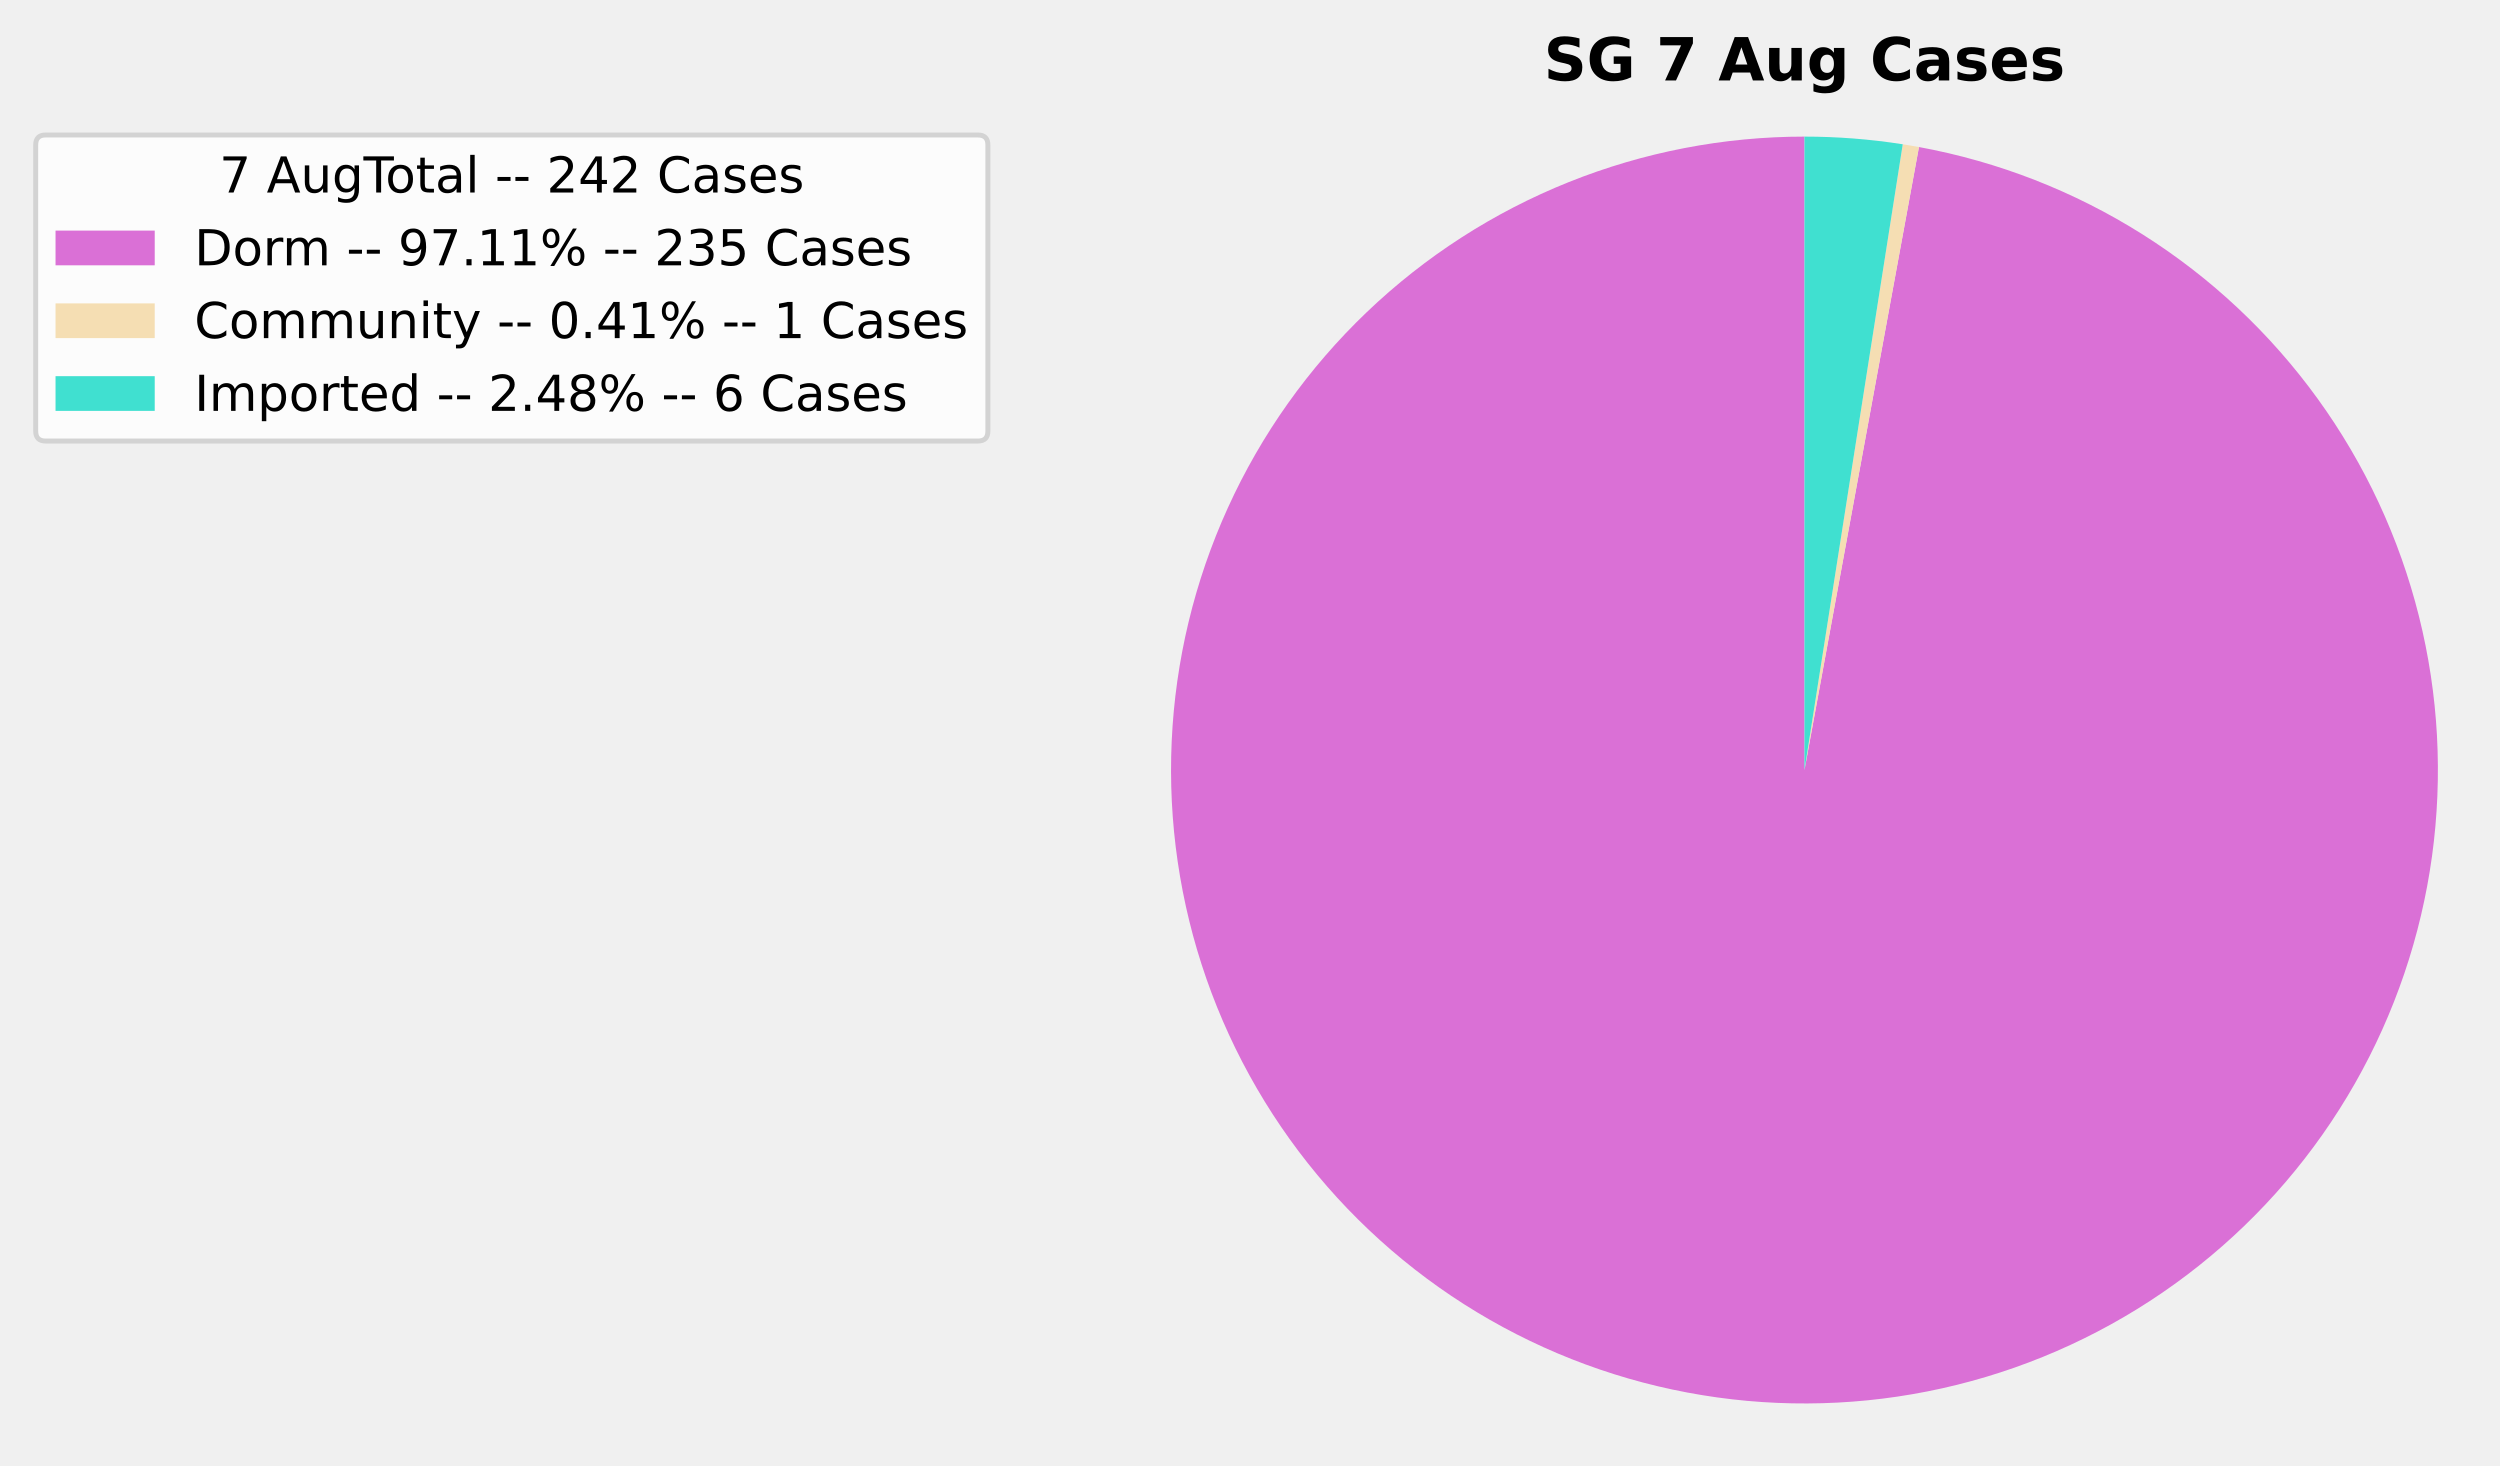
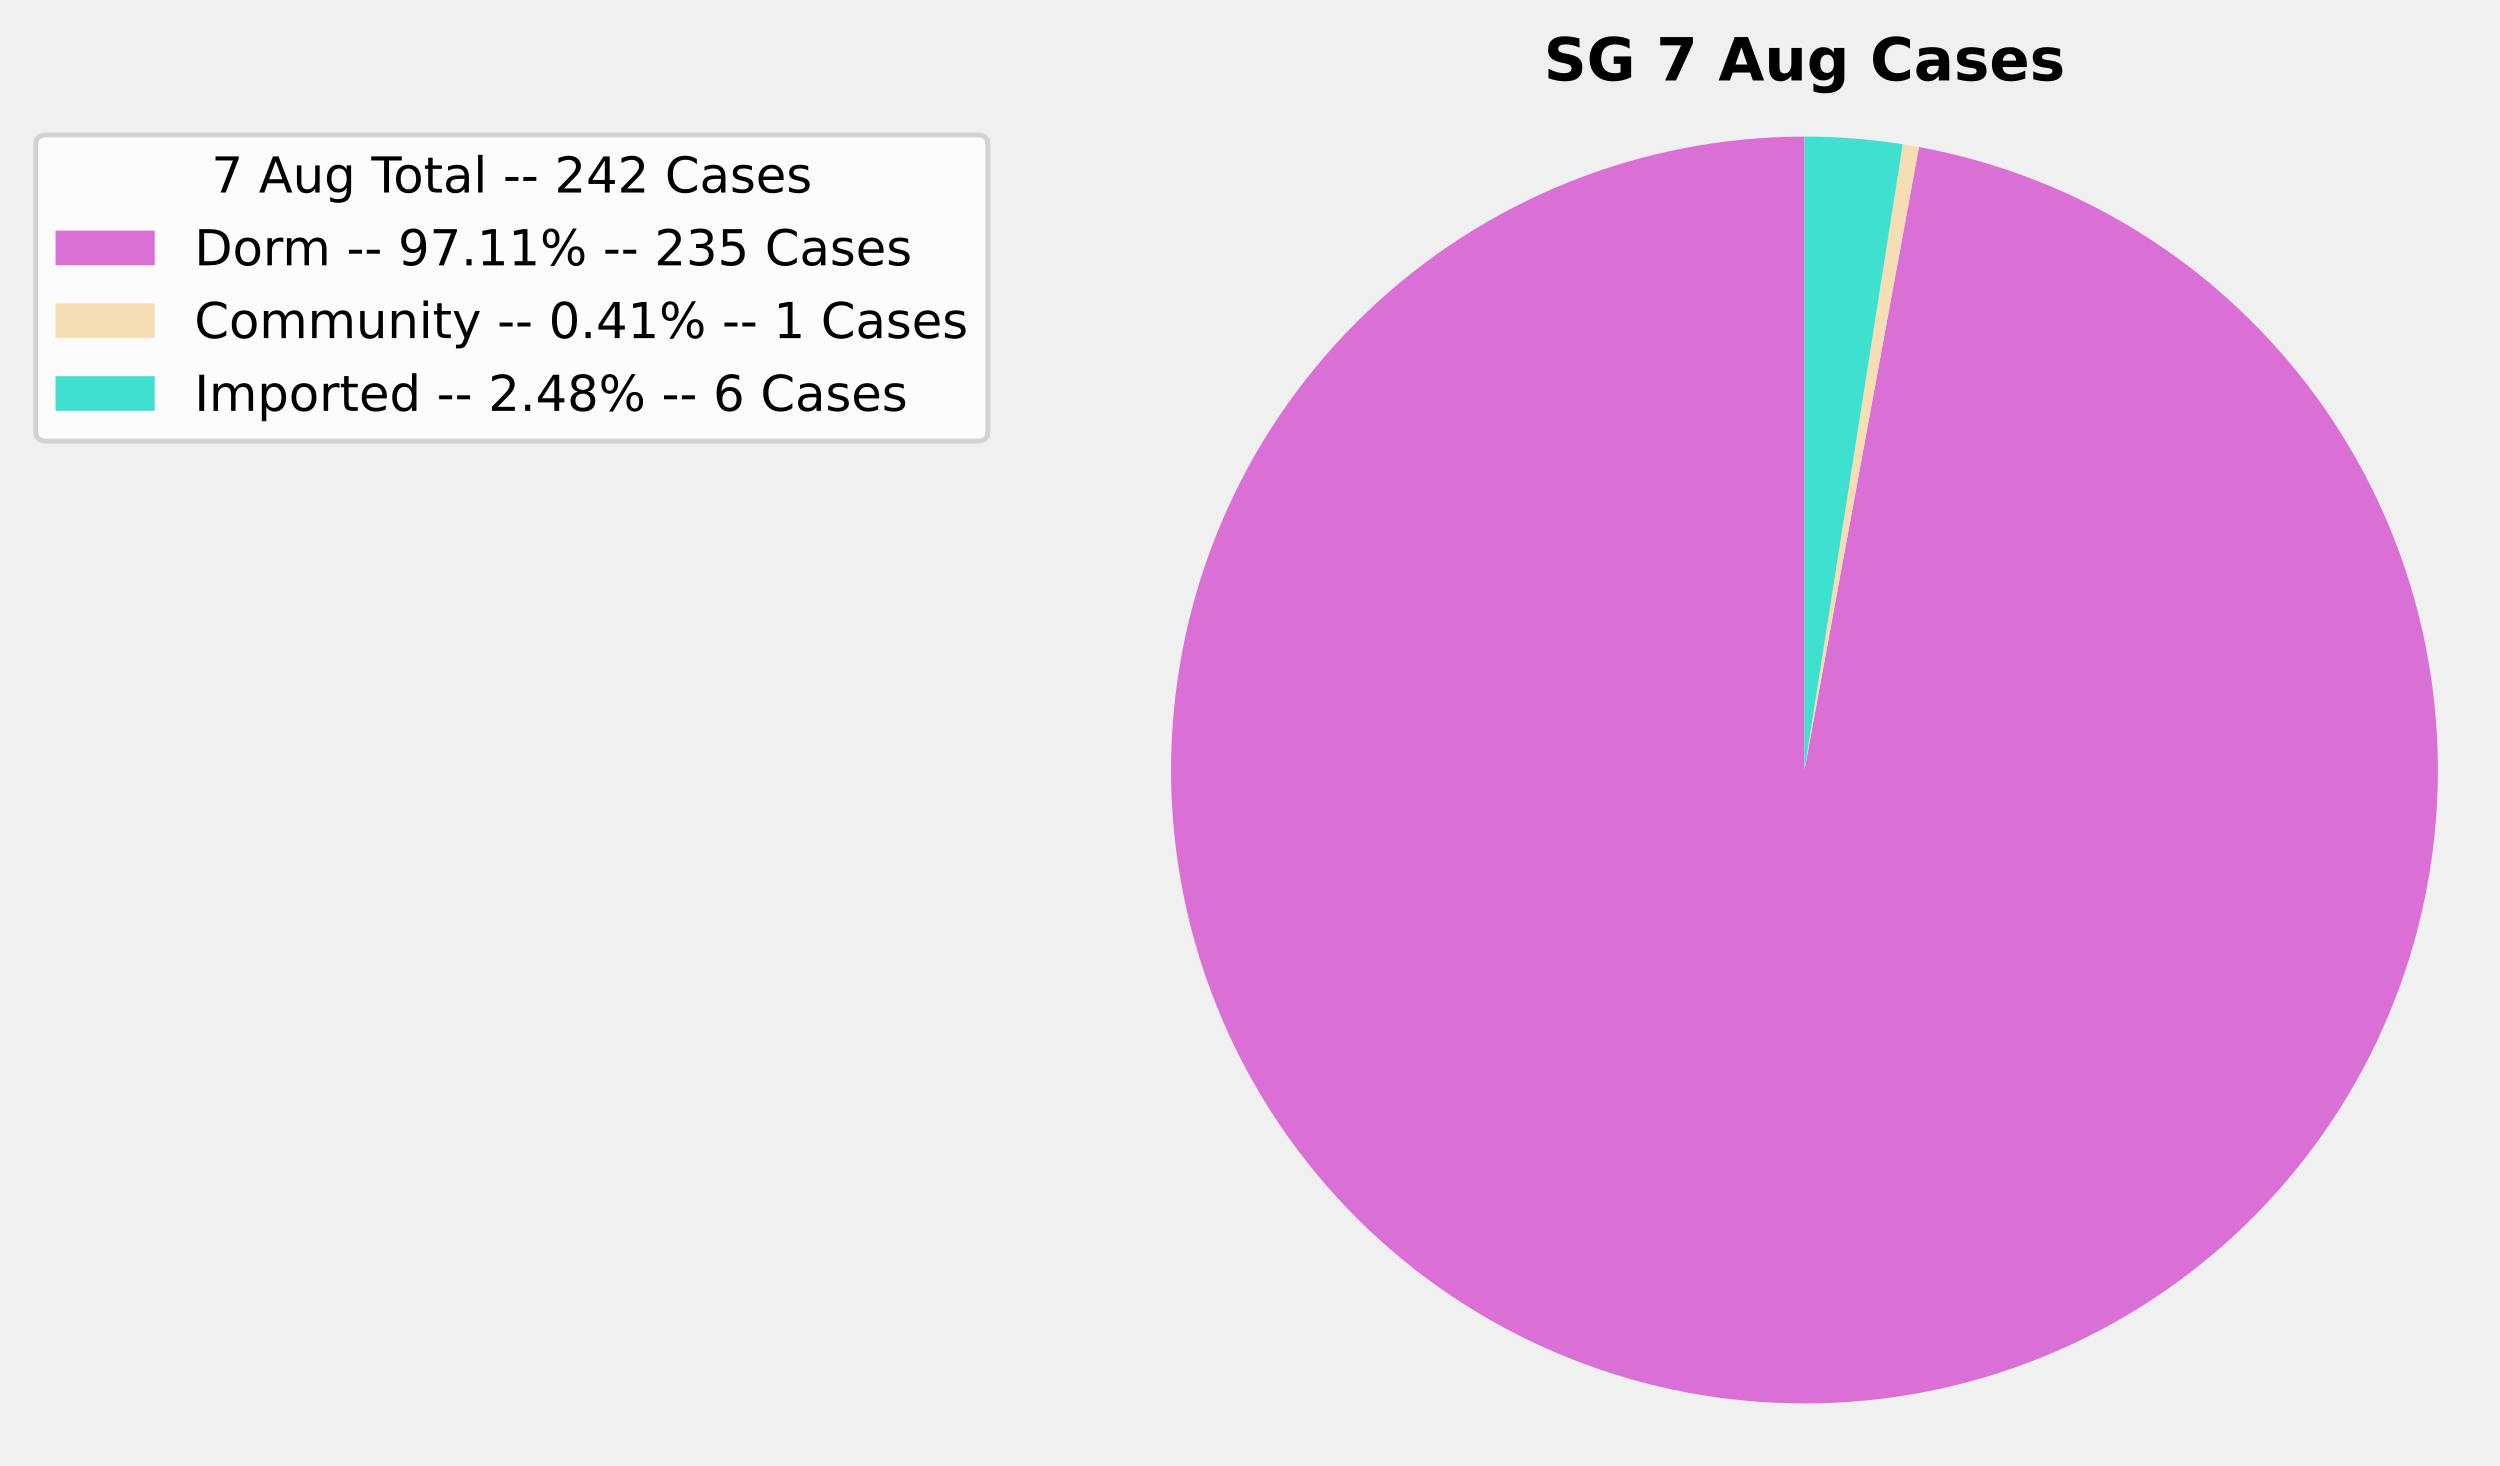
<svg xmlns="http://www.w3.org/2000/svg" xmlns:xlink="http://www.w3.org/1999/xlink" height="295.536pt" version="1.1" viewBox="0 0 504.133 295.536" width="504.133pt">
  <defs>
    <style type="text/css">
*{stroke-linecap:butt;stroke-linejoin:round;}
  </style>
  </defs>
  <g id="figure_1">
    <g id="patch_1">
      <path d="M -0 295.536  L 504.133 295.536  L 504.133 0  L -0 0  z " style="fill:none;" />
    </g>
    <g id="axes_1">
      <g id="patch_2">
        <path d="M 363.877 27.547  C 347.591 27.547 331.454 30.661 316.339 36.722  C 301.223 42.783 287.405 51.679 275.63 62.931  C 263.856 74.182 254.341 87.582 247.6 102.406  C 240.859 117.231 237.014 133.21 236.275 149.479  C 235.535 165.748 237.913 182.009 243.281 197.384  C 248.65 212.76 256.909 226.968 267.614 239.241  C 278.319 251.514 291.272 261.628 305.776 269.035  C 320.279 276.443 336.067 281.009 352.285 282.487  C 368.504 283.965 384.856 282.328 400.46 277.663  C 416.063 272.999 430.632 265.394 443.378 255.257  C 456.125 245.121 466.817 232.64 474.875 218.488  C 482.934 204.336 488.213 188.772 490.426 172.638  C 492.639 156.503 491.746 140.093 487.795 124.294  C 483.844 108.495 476.908 93.596 467.361 80.402  C 457.815 67.208 445.832 55.96 432.061 47.267  C 418.289 38.574 402.981 32.594 386.964 29.65  L 363.877 155.28  L 363.877 27.547  z " style="fill:#da70d6;" />
      </g>
      <g id="patch_3">
        <path d="M 386.964 29.65  C 386.42 29.551 385.876 29.454 385.331 29.361  C 384.786 29.268 384.241 29.179 383.695 29.093  L 363.877 155.28  L 386.964 29.65  z " style="fill:#f5deb3;" />
      </g>
      <g id="patch_4">
        <path d="M 383.695 29.093  C 380.418 28.579 377.123 28.192 373.816 27.934  C 370.509 27.676 367.193 27.547 363.877 27.547  L 363.877 155.28  L 383.695 29.093  z " style="fill:#40e0d0;" />
      </g>
      <g id="matplotlib.axis_1" />
      <g id="matplotlib.axis_2" />
      <g id="text_1">
        <defs>
          <path d="M 59.906 70.609  L 59.906 55.172  Q 53.906 57.859 48.188 59.219  Q 42.484 60.594 37.406 60.594  Q 30.672 60.594 27.438 58.734  Q 24.219 56.891 24.219 52.984  Q 24.219 50.047 26.391 48.406  Q 28.562 46.781 34.281 45.609  L 42.281 44  Q 54.438 41.547 59.562 36.562  Q 64.703 31.594 64.703 22.406  Q 64.703 10.359 57.547 4.469  Q 50.391 -1.422 35.688 -1.422  Q 28.766 -1.422 21.781 -0.094  Q 14.797 1.219 7.812 3.812  L 7.812 19.672  Q 14.797 15.969 21.312 14.078  Q 27.828 12.203 33.891 12.203  Q 40.047 12.203 43.312 14.25  Q 46.578 16.312 46.578 20.125  Q 46.578 23.531 44.359 25.391  Q 42.141 27.25 35.5 28.719  L 28.219 30.328  Q 17.281 32.672 12.219 37.797  Q 7.172 42.922 7.172 51.609  Q 7.172 62.5 14.203 68.359  Q 21.234 74.219 34.422 74.219  Q 40.438 74.219 46.781 73.312  Q 53.125 72.406 59.906 70.609  z " id="DejaVuSans-Bold-83" />
          <path d="M 74.703 5.422  Q 67.672 2 60.109 0.281  Q 52.547 -1.422 44.484 -1.422  Q 26.266 -1.422 15.625 8.766  Q 4.984 18.953 4.984 36.375  Q 4.984 54 15.812 64.109  Q 26.656 74.219 45.516 74.219  Q 52.781 74.219 59.438 72.844  Q 66.109 71.484 72.016 68.797  L 72.016 53.719  Q 65.922 57.172 59.891 58.875  Q 53.859 60.594 47.797 60.594  Q 36.578 60.594 30.5 54.312  Q 24.422 48.047 24.422 36.375  Q 24.422 24.812 30.281 18.5  Q 36.141 12.203 46.922 12.203  Q 49.859 12.203 52.375 12.562  Q 54.891 12.938 56.891 13.719  L 56.891 27.875  L 45.406 27.875  L 45.406 40.484  L 74.703 40.484  z " id="DejaVuSans-Bold-71" />
          <path id="DejaVuSans-Bold-32" />
          <path d="M 6.688 72.906  L 61.625 72.906  L 61.625 62.312  L 33.203 0  L 14.891 0  L 41.797 59.078  L 6.688 59.078  z " id="DejaVuSans-Bold-55" />
          <path d="M 53.422 13.281  L 24.031 13.281  L 19.391 0  L 0.484 0  L 27.484 72.906  L 49.906 72.906  L 76.906 0  L 58.016 0  z M 28.719 26.812  L 48.688 26.812  L 38.719 55.812  z " id="DejaVuSans-Bold-65" />
          <path d="M 7.812 21.297  L 7.812 54.688  L 25.391 54.688  L 25.391 49.219  Q 25.391 44.781 25.344 38.062  Q 25.297 31.344 25.297 29.109  Q 25.297 22.516 25.641 19.609  Q 25.984 16.703 26.812 15.375  Q 27.875 13.672 29.609 12.734  Q 31.344 11.812 33.594 11.812  Q 39.062 11.812 42.188 16.016  Q 45.312 20.219 45.312 27.688  L 45.312 54.688  L 62.797 54.688  L 62.797 0  L 45.312 0  L 45.312 7.906  Q 41.359 3.125 36.938 0.844  Q 32.516 -1.422 27.203 -1.422  Q 17.719 -1.422 12.766 4.391  Q 7.812 10.203 7.812 21.297  z " id="DejaVuSans-Bold-117" />
          <path d="M 45.609 9.281  Q 42 4.5 37.641 2.25  Q 33.297 0 27.594 0  Q 17.578 0 11.031 7.875  Q 4.5 15.766 4.5 27.984  Q 4.5 40.234 11.031 48.062  Q 17.578 55.906 27.594 55.906  Q 33.297 55.906 37.641 53.656  Q 42 51.422 45.609 46.578  L 45.609 54.688  L 63.188 54.688  L 63.188 5.516  Q 63.188 -7.672 54.859 -14.625  Q 46.531 -21.578 30.719 -21.578  Q 25.594 -21.578 20.797 -20.797  Q 16.016 -20.016 11.188 -18.406  L 11.188 -4.781  Q 15.766 -7.422 20.156 -8.719  Q 24.562 -10.016 29 -10.016  Q 37.594 -10.016 41.594 -6.25  Q 45.609 -2.484 45.609 5.516  z M 34.078 43.312  Q 28.656 43.312 25.625 39.297  Q 22.609 35.297 22.609 27.984  Q 22.609 20.453 25.531 16.578  Q 28.469 12.703 34.078 12.703  Q 39.547 12.703 42.578 16.703  Q 45.609 20.703 45.609 27.984  Q 45.609 35.297 42.578 39.297  Q 39.547 43.312 34.078 43.312  z " id="DejaVuSans-Bold-103" />
          <path d="M 67 4  Q 61.812 1.312 56.203 -0.047  Q 50.594 -1.422 44.484 -1.422  Q 26.266 -1.422 15.625 8.766  Q 4.984 18.953 4.984 36.375  Q 4.984 53.859 15.625 64.031  Q 26.266 74.219 44.484 74.219  Q 50.594 74.219 56.203 72.844  Q 61.812 71.484 67 68.797  L 67 53.719  Q 61.766 57.281 56.688 58.938  Q 51.609 60.594 46 60.594  Q 35.938 60.594 30.172 54.141  Q 24.422 47.703 24.422 36.375  Q 24.422 25.094 30.172 18.641  Q 35.938 12.203 46 12.203  Q 51.609 12.203 56.688 13.859  Q 61.766 15.531 67 19.094  z " id="DejaVuSans-Bold-67" />
          <path d="M 32.906 24.609  Q 27.438 24.609 24.672 22.75  Q 21.922 20.906 21.922 17.281  Q 21.922 13.969 24.141 12.078  Q 26.375 10.203 30.328 10.203  Q 35.25 10.203 38.625 13.734  Q 42 17.281 42 22.609  L 42 24.609  z M 59.625 31.203  L 59.625 0  L 42 0  L 42 8.109  Q 38.484 3.125 34.078 0.844  Q 29.688 -1.422 23.391 -1.422  Q 14.891 -1.422 9.594 3.531  Q 4.297 8.5 4.297 16.406  Q 4.297 26.031 10.906 30.516  Q 17.531 35.016 31.688 35.016  L 42 35.016  L 42 36.375  Q 42 40.531 38.719 42.453  Q 35.453 44.391 28.516 44.391  Q 22.906 44.391 18.062 43.266  Q 13.234 42.141 9.078 39.891  L 9.078 53.219  Q 14.703 54.594 20.359 55.297  Q 26.031 56 31.688 56  Q 46.484 56 53.047 50.172  Q 59.625 44.344 59.625 31.203  z " id="DejaVuSans-Bold-97" />
          <path d="M 51.125 52.984  L 51.125 39.703  Q 45.516 42.047 40.281 43.219  Q 35.062 44.391 30.422 44.391  Q 25.438 44.391 23.016 43.141  Q 20.609 41.891 20.609 39.312  Q 20.609 37.203 22.438 36.078  Q 24.266 34.969 29 34.422  L 32.078 33.984  Q 45.516 32.281 50.141 28.375  Q 54.781 24.469 54.781 16.109  Q 54.781 7.375 48.328 2.969  Q 41.891 -1.422 29.109 -1.422  Q 23.688 -1.422 17.891 -0.562  Q 12.109 0.297 6 2  L 6 15.281  Q 11.234 12.75 16.719 11.469  Q 22.219 10.203 27.875 10.203  Q 33.016 10.203 35.594 11.609  Q 38.188 13.031 38.188 15.828  Q 38.188 18.172 36.406 19.312  Q 34.625 20.453 29.297 21.094  L 26.219 21.484  Q 14.547 22.953 9.859 26.906  Q 5.172 30.859 5.172 38.922  Q 5.172 47.609 11.125 51.797  Q 17.094 56 29.391 56  Q 34.234 56 39.547 55.266  Q 44.875 54.547 51.125 52.984  z " id="DejaVuSans-Bold-115" />
          <path d="M 62.984 27.484  L 62.984 22.516  L 22.125 22.516  Q 22.75 16.359 26.562 13.281  Q 30.375 10.203 37.203 10.203  Q 42.719 10.203 48.5 11.844  Q 54.297 13.484 60.406 16.797  L 60.406 3.328  Q 54.203 0.984 48 -0.219  Q 41.797 -1.422 35.594 -1.422  Q 20.75 -1.422 12.516 6.125  Q 4.297 13.672 4.297 27.297  Q 4.297 40.672 12.375 48.328  Q 20.453 56 34.625 56  Q 47.516 56 55.25 48.234  Q 62.984 40.484 62.984 27.484  z M 45.016 33.297  Q 45.016 38.281 42.109 41.328  Q 39.203 44.391 34.516 44.391  Q 29.438 44.391 26.266 41.531  Q 23.094 38.672 22.312 33.297  z " id="DejaVuSans-Bold-101" />
        </defs>
        <g transform="translate(311.3166 16.22437)scale(0.12 -0.12)">
          <use xlink:href="#DejaVuSans-Bold-83" />
          <use x="72.021" xlink:href="#DejaVuSans-Bold-71" />
          <use x="154.102" xlink:href="#DejaVuSans-Bold-32" />
          <use x="188.916" xlink:href="#DejaVuSans-Bold-55" />
          <use x="258.496" xlink:href="#DejaVuSans-Bold-32" />
          <use x="293.311" xlink:href="#DejaVuSans-Bold-65" />
          <use x="370.703" xlink:href="#DejaVuSans-Bold-117" />
          <use x="441.895" xlink:href="#DejaVuSans-Bold-103" />
          <use x="513.477" xlink:href="#DejaVuSans-Bold-32" />
          <use x="548.291" xlink:href="#DejaVuSans-Bold-67" />
          <use x="621.68" xlink:href="#DejaVuSans-Bold-97" />
          <use x="689.16" xlink:href="#DejaVuSans-Bold-115" />
          <use x="748.682" xlink:href="#DejaVuSans-Bold-101" />
          <use x="816.504" xlink:href="#DejaVuSans-Bold-115" />
        </g>
      </g>
      <g id="legend_1">
        <g id="patch_5">
          <path d="M 9.2 88.937  L 197.209 88.937  Q 199.209 88.937 199.209 86.937  L 199.209 29.224  Q 199.209 27.224 197.209 27.224  L 9.2 27.224  Q 7.2 27.224 7.2 29.224  L 7.2 86.937  Q 7.2 88.937 9.2 88.937  z " style="fill:#ffffff;opacity:0.8;stroke:#cccccc;stroke-linejoin:miter;" />
        </g>
        <g id="text_2">
          <defs>
            <path d="M 8.203 72.906  L 55.078 72.906  L 55.078 68.703  L 28.609 0  L 18.312 0  L 43.219 64.594  L 8.203 64.594  z " id="DejaVuSans-55" />
            <path id="DejaVuSans-32" />
            <path d="M 34.188 63.188  L 20.797 26.906  L 47.609 26.906  z M 28.609 72.906  L 39.797 72.906  L 67.578 0  L 57.328 0  L 50.688 18.703  L 17.828 18.703  L 11.188 0  L 0.781 0  z " id="DejaVuSans-65" />
            <path d="M 8.5 21.578  L 8.5 54.688  L 17.484 54.688  L 17.484 21.922  Q 17.484 14.156 20.5 10.266  Q 23.531 6.391 29.594 6.391  Q 36.859 6.391 41.078 11.031  Q 45.312 15.672 45.312 23.688  L 45.312 54.688  L 54.297 54.688  L 54.297 0  L 45.312 0  L 45.312 8.406  Q 42.047 3.422 37.719 1  Q 33.406 -1.422 27.688 -1.422  Q 18.266 -1.422 13.375 4.438  Q 8.5 10.297 8.5 21.578  z M 31.109 56  z " id="DejaVuSans-117" />
            <path d="M 45.406 27.984  Q 45.406 37.75 41.375 43.109  Q 37.359 48.484 30.078 48.484  Q 22.859 48.484 18.828 43.109  Q 14.797 37.75 14.797 27.984  Q 14.797 18.266 18.828 12.891  Q 22.859 7.516 30.078 7.516  Q 37.359 7.516 41.375 12.891  Q 45.406 18.266 45.406 27.984  z M 54.391 6.781  Q 54.391 -7.172 48.188 -13.984  Q 42 -20.797 29.203 -20.797  Q 24.469 -20.797 20.266 -20.094  Q 16.062 -19.391 12.109 -17.922  L 12.109 -9.188  Q 16.062 -11.328 19.922 -12.344  Q 23.781 -13.375 27.781 -13.375  Q 36.625 -13.375 41.016 -8.766  Q 45.406 -4.156 45.406 5.172  L 45.406 9.625  Q 42.625 4.781 38.281 2.391  Q 33.938 0 27.875 0  Q 17.828 0 11.672 7.656  Q 5.516 15.328 5.516 27.984  Q 5.516 40.672 11.672 48.328  Q 17.828 56 27.875 56  Q 33.938 56 38.281 53.609  Q 42.625 51.219 45.406 46.391  L 45.406 54.688  L 54.391 54.688  z " id="DejaVuSans-103" />
            <path d="M -0.297 72.906  L 61.375 72.906  L 61.375 64.594  L 35.5 64.594  L 35.5 0  L 25.594 0  L 25.594 64.594  L -0.297 64.594  z " id="DejaVuSans-84" />
            <path d="M 30.609 48.391  Q 23.391 48.391 19.188 42.75  Q 14.984 37.109 14.984 27.297  Q 14.984 17.484 19.156 11.844  Q 23.344 6.203 30.609 6.203  Q 37.797 6.203 41.984 11.859  Q 46.188 17.531 46.188 27.297  Q 46.188 37.016 41.984 42.703  Q 37.797 48.391 30.609 48.391  z M 30.609 56  Q 42.328 56 49.016 48.375  Q 55.719 40.766 55.719 27.297  Q 55.719 13.875 49.016 6.219  Q 42.328 -1.422 30.609 -1.422  Q 18.844 -1.422 12.172 6.219  Q 5.516 13.875 5.516 27.297  Q 5.516 40.766 12.172 48.375  Q 18.844 56 30.609 56  z " id="DejaVuSans-111" />
            <path d="M 18.312 70.219  L 18.312 54.688  L 36.812 54.688  L 36.812 47.703  L 18.312 47.703  L 18.312 18.016  Q 18.312 11.328 20.141 9.422  Q 21.969 7.516 27.594 7.516  L 36.812 7.516  L 36.812 0  L 27.594 0  Q 17.188 0 13.234 3.875  Q 9.281 7.766 9.281 18.016  L 9.281 47.703  L 2.688 47.703  L 2.688 54.688  L 9.281 54.688  L 9.281 70.219  z " id="DejaVuSans-116" />
            <path d="M 34.281 27.484  Q 23.391 27.484 19.188 25  Q 14.984 22.516 14.984 16.5  Q 14.984 11.719 18.141 8.906  Q 21.297 6.109 26.703 6.109  Q 34.188 6.109 38.703 11.406  Q 43.219 16.703 43.219 25.484  L 43.219 27.484  z M 52.203 31.203  L 52.203 0  L 43.219 0  L 43.219 8.297  Q 40.141 3.328 35.547 0.953  Q 30.953 -1.422 24.312 -1.422  Q 15.922 -1.422 10.953 3.297  Q 6 8.016 6 15.922  Q 6 25.141 12.172 29.828  Q 18.359 34.516 30.609 34.516  L 43.219 34.516  L 43.219 35.406  Q 43.219 41.609 39.141 45  Q 35.062 48.391 27.688 48.391  Q 23 48.391 18.547 47.266  Q 14.109 46.141 10.016 43.891  L 10.016 52.203  Q 14.938 54.109 19.578 55.047  Q 24.219 56 28.609 56  Q 40.484 56 46.344 49.844  Q 52.203 43.703 52.203 31.203  z " id="DejaVuSans-97" />
            <path d="M 9.422 75.984  L 18.406 75.984  L 18.406 0  L 9.422 0  z " id="DejaVuSans-108" />
            <path d="M 4.891 31.391  L 31.203 31.391  L 31.203 23.391  L 4.891 23.391  z " id="DejaVuSans-45" />
            <path d="M 19.188 8.297  L 53.609 8.297  L 53.609 0  L 7.328 0  L 7.328 8.297  Q 12.938 14.109 22.625 23.891  Q 32.328 33.688 34.812 36.531  Q 39.547 41.844 41.422 45.531  Q 43.312 49.219 43.312 52.781  Q 43.312 58.594 39.234 62.25  Q 35.156 65.922 28.609 65.922  Q 23.969 65.922 18.812 64.312  Q 13.672 62.703 7.812 59.422  L 7.812 69.391  Q 13.766 71.781 18.938 73  Q 24.125 74.219 28.422 74.219  Q 39.75 74.219 46.484 68.547  Q 53.219 62.891 53.219 53.422  Q 53.219 48.922 51.531 44.891  Q 49.859 40.875 45.406 35.406  Q 44.188 33.984 37.641 27.219  Q 31.109 20.453 19.188 8.297  z " id="DejaVuSans-50" />
            <path d="M 37.797 64.312  L 12.891 25.391  L 37.797 25.391  z M 35.203 72.906  L 47.609 72.906  L 47.609 25.391  L 58.016 25.391  L 58.016 17.188  L 47.609 17.188  L 47.609 0  L 37.797 0  L 37.797 17.188  L 4.891 17.188  L 4.891 26.703  z " id="DejaVuSans-52" />
            <path d="M 64.406 67.281  L 64.406 56.891  Q 59.422 61.531 53.781 63.812  Q 48.141 66.109 41.797 66.109  Q 29.297 66.109 22.656 58.469  Q 16.016 50.828 16.016 36.375  Q 16.016 21.969 22.656 14.328  Q 29.297 6.688 41.797 6.688  Q 48.141 6.688 53.781 8.984  Q 59.422 11.281 64.406 15.922  L 64.406 5.609  Q 59.234 2.094 53.438 0.328  Q 47.656 -1.422 41.219 -1.422  Q 24.656 -1.422 15.125 8.703  Q 5.609 18.844 5.609 36.375  Q 5.609 53.953 15.125 64.078  Q 24.656 74.219 41.219 74.219  Q 47.75 74.219 53.531 72.484  Q 59.328 70.75 64.406 67.281  z " id="DejaVuSans-67" />
            <path d="M 44.281 53.078  L 44.281 44.578  Q 40.484 46.531 36.375 47.5  Q 32.281 48.484 27.875 48.484  Q 21.188 48.484 17.844 46.438  Q 14.5 44.391 14.5 40.281  Q 14.5 37.156 16.891 35.375  Q 19.281 33.594 26.516 31.984  L 29.594 31.297  Q 39.156 29.25 43.188 25.516  Q 47.219 21.781 47.219 15.094  Q 47.219 7.469 41.188 3.016  Q 35.156 -1.422 24.609 -1.422  Q 20.219 -1.422 15.453 -0.562  Q 10.688 0.297 5.422 2  L 5.422 11.281  Q 10.406 8.688 15.234 7.391  Q 20.062 6.109 24.812 6.109  Q 31.156 6.109 34.562 8.281  Q 37.984 10.453 37.984 14.406  Q 37.984 18.062 35.516 20.016  Q 33.062 21.969 24.703 23.781  L 21.578 24.516  Q 13.234 26.266 9.516 29.906  Q 5.812 33.547 5.812 39.891  Q 5.812 47.609 11.281 51.797  Q 16.75 56 26.812 56  Q 31.781 56 36.172 55.266  Q 40.578 54.547 44.281 53.078  z " id="DejaVuSans-115" />
            <path d="M 56.203 29.594  L 56.203 25.203  L 14.891 25.203  Q 15.484 15.922 20.484 11.062  Q 25.484 6.203 34.422 6.203  Q 39.594 6.203 44.453 7.469  Q 49.312 8.734 54.109 11.281  L 54.109 2.781  Q 49.266 0.734 44.188 -0.344  Q 39.109 -1.422 33.891 -1.422  Q 20.797 -1.422 13.156 6.188  Q 5.516 13.812 5.516 26.812  Q 5.516 40.234 12.766 48.109  Q 20.016 56 32.328 56  Q 43.359 56 49.781 48.891  Q 56.203 41.797 56.203 29.594  z M 47.219 32.234  Q 47.125 39.594 43.094 43.984  Q 39.062 48.391 32.422 48.391  Q 24.906 48.391 20.391 44.141  Q 15.875 39.891 15.188 32.172  z " id="DejaVuSans-101" />
          </defs>
-           <g transform="translate(44.23438 38.82281)scale(0.1 -0.1)">
+           <g transform="translate(42.64531 38.82281)scale(0.1 -0.1)">
            <use xlink:href="#DejaVuSans-55" />
            <use x="63.623" xlink:href="#DejaVuSans-32" />
            <use x="95.41" xlink:href="#DejaVuSans-65" />
            <use x="163.818" xlink:href="#DejaVuSans-117" />
            <use x="227.197" xlink:href="#DejaVuSans-103" />
-             <use x="290.674" xlink:href="#DejaVuSans-84" />
-             <use x="334.758" xlink:href="#DejaVuSans-111" />
-             <use x="395.939" xlink:href="#DejaVuSans-116" />
-             <use x="435.148" xlink:href="#DejaVuSans-97" />
-             <use x="496.428" xlink:href="#DejaVuSans-108" />
-             <use x="524.211" xlink:href="#DejaVuSans-32" />
-             <use x="555.998" xlink:href="#DejaVuSans-45" />
-             <use x="592.082" xlink:href="#DejaVuSans-45" />
-             <use x="628.166" xlink:href="#DejaVuSans-32" />
-             <use x="659.953" xlink:href="#DejaVuSans-50" />
-             <use x="723.576" xlink:href="#DejaVuSans-52" />
-             <use x="787.199" xlink:href="#DejaVuSans-50" />
-             <use x="850.822" xlink:href="#DejaVuSans-32" />
-             <use x="882.609" xlink:href="#DejaVuSans-67" />
-             <use x="952.434" xlink:href="#DejaVuSans-97" />
-             <use x="1013.713" xlink:href="#DejaVuSans-115" />
-             <use x="1065.812" xlink:href="#DejaVuSans-101" />
-             <use x="1127.336" xlink:href="#DejaVuSans-115" />
+             <use x="290.674" xlink:href="#DejaVuSans-32" />
+             <use x="322.461" xlink:href="#DejaVuSans-84" />
+             <use x="366.545" xlink:href="#DejaVuSans-111" />
+             <use x="427.727" xlink:href="#DejaVuSans-116" />
+             <use x="466.936" xlink:href="#DejaVuSans-97" />
+             <use x="528.215" xlink:href="#DejaVuSans-108" />
+             <use x="555.998" xlink:href="#DejaVuSans-32" />
+             <use x="587.785" xlink:href="#DejaVuSans-45" />
+             <use x="623.869" xlink:href="#DejaVuSans-45" />
+             <use x="659.953" xlink:href="#DejaVuSans-32" />
+             <use x="691.74" xlink:href="#DejaVuSans-50" />
+             <use x="755.363" xlink:href="#DejaVuSans-52" />
+             <use x="818.986" xlink:href="#DejaVuSans-50" />
+             <use x="882.609" xlink:href="#DejaVuSans-32" />
+             <use x="914.396" xlink:href="#DejaVuSans-67" />
+             <use x="984.221" xlink:href="#DejaVuSans-97" />
+             <use x="1045.5" xlink:href="#DejaVuSans-115" />
+             <use x="1097.6" xlink:href="#DejaVuSans-101" />
+             <use x="1159.123" xlink:href="#DejaVuSans-115" />
          </g>
        </g>
        <g id="patch_6">
          <path d="M 11.2 53.501  L 31.2 53.501  L 31.2 46.501  L 11.2 46.501  z " style="fill:#da70d6;" />
        </g>
        <g id="text_3">
          <defs>
            <path d="M 19.672 64.797  L 19.672 8.109  L 31.594 8.109  Q 46.688 8.109 53.688 14.938  Q 60.688 21.781 60.688 36.531  Q 60.688 51.172 53.688 57.984  Q 46.688 64.797 31.594 64.797  z M 9.812 72.906  L 30.078 72.906  Q 51.266 72.906 61.172 64.094  Q 71.094 55.281 71.094 36.531  Q 71.094 17.672 61.125 8.828  Q 51.172 0 30.078 0  L 9.812 0  z " id="DejaVuSans-68" />
            <path d="M 41.109 46.297  Q 39.594 47.172 37.812 47.578  Q 36.031 48 33.891 48  Q 26.266 48 22.188 43.047  Q 18.109 38.094 18.109 28.812  L 18.109 0  L 9.078 0  L 9.078 54.688  L 18.109 54.688  L 18.109 46.188  Q 20.953 51.172 25.484 53.578  Q 30.031 56 36.531 56  Q 37.453 56 38.578 55.875  Q 39.703 55.766 41.062 55.516  z " id="DejaVuSans-114" />
            <path d="M 52 44.188  Q 55.375 50.25 60.062 53.125  Q 64.75 56 71.094 56  Q 79.641 56 84.281 50.016  Q 88.922 44.047 88.922 33.016  L 88.922 0  L 79.891 0  L 79.891 32.719  Q 79.891 40.578 77.094 44.375  Q 74.312 48.188 68.609 48.188  Q 61.625 48.188 57.562 43.547  Q 53.516 38.922 53.516 30.906  L 53.516 0  L 44.484 0  L 44.484 32.719  Q 44.484 40.625 41.703 44.406  Q 38.922 48.188 33.109 48.188  Q 26.219 48.188 22.156 43.531  Q 18.109 38.875 18.109 30.906  L 18.109 0  L 9.078 0  L 9.078 54.688  L 18.109 54.688  L 18.109 46.188  Q 21.188 51.219 25.484 53.609  Q 29.781 56 35.688 56  Q 41.656 56 45.828 52.969  Q 50 49.953 52 44.188  z " id="DejaVuSans-109" />
            <path d="M 10.984 1.516  L 10.984 10.5  Q 14.703 8.734 18.5 7.812  Q 22.312 6.891 25.984 6.891  Q 35.75 6.891 40.891 13.453  Q 46.047 20.016 46.781 33.406  Q 43.953 29.203 39.594 26.953  Q 35.25 24.703 29.984 24.703  Q 19.047 24.703 12.672 31.312  Q 6.297 37.938 6.297 49.422  Q 6.297 60.641 12.938 67.422  Q 19.578 74.219 30.609 74.219  Q 43.266 74.219 49.922 64.516  Q 56.594 54.828 56.594 36.375  Q 56.594 19.141 48.406 8.859  Q 40.234 -1.422 26.422 -1.422  Q 22.703 -1.422 18.891 -0.688  Q 15.094 0.047 10.984 1.516  z M 30.609 32.422  Q 37.25 32.422 41.125 36.953  Q 45.016 41.5 45.016 49.422  Q 45.016 57.281 41.125 61.844  Q 37.25 66.406 30.609 66.406  Q 23.969 66.406 20.094 61.844  Q 16.219 57.281 16.219 49.422  Q 16.219 41.5 20.094 36.953  Q 23.969 32.422 30.609 32.422  z " id="DejaVuSans-57" />
            <path d="M 10.688 12.406  L 21 12.406  L 21 0  L 10.688 0  z " id="DejaVuSans-46" />
            <path d="M 12.406 8.297  L 28.516 8.297  L 28.516 63.922  L 10.984 60.406  L 10.984 69.391  L 28.422 72.906  L 38.281 72.906  L 38.281 8.297  L 54.391 8.297  L 54.391 0  L 12.406 0  z " id="DejaVuSans-49" />
            <path d="M 72.703 32.078  Q 68.453 32.078 66.031 28.469  Q 63.625 24.859 63.625 18.406  Q 63.625 12.062 66.031 8.422  Q 68.453 4.781 72.703 4.781  Q 76.859 4.781 79.266 8.422  Q 81.688 12.062 81.688 18.406  Q 81.688 24.812 79.266 28.438  Q 76.859 32.078 72.703 32.078  z M 72.703 38.281  Q 80.422 38.281 84.953 32.906  Q 89.5 27.547 89.5 18.406  Q 89.5 9.281 84.938 3.922  Q 80.375 -1.422 72.703 -1.422  Q 64.891 -1.422 60.344 3.922  Q 55.812 9.281 55.812 18.406  Q 55.812 27.594 60.375 32.938  Q 64.938 38.281 72.703 38.281  z M 22.312 68.016  Q 18.109 68.016 15.688 64.375  Q 13.281 60.75 13.281 54.391  Q 13.281 47.953 15.672 44.328  Q 18.062 40.719 22.312 40.719  Q 26.562 40.719 28.969 44.328  Q 31.391 47.953 31.391 54.391  Q 31.391 60.688 28.953 64.344  Q 26.516 68.016 22.312 68.016  z M 66.406 74.219  L 74.219 74.219  L 28.609 -1.422  L 20.797 -1.422  z M 22.312 74.219  Q 30.031 74.219 34.609 68.875  Q 39.203 63.531 39.203 54.391  Q 39.203 45.172 34.641 39.844  Q 30.078 34.516 22.312 34.516  Q 14.547 34.516 10.031 39.859  Q 5.516 45.219 5.516 54.391  Q 5.516 63.484 10.047 68.844  Q 14.594 74.219 22.312 74.219  z " id="DejaVuSans-37" />
            <path d="M 40.578 39.312  Q 47.656 37.797 51.625 33  Q 55.609 28.219 55.609 21.188  Q 55.609 10.406 48.188 4.484  Q 40.766 -1.422 27.094 -1.422  Q 22.516 -1.422 17.656 -0.516  Q 12.797 0.391 7.625 2.203  L 7.625 11.719  Q 11.719 9.328 16.594 8.109  Q 21.484 6.891 26.812 6.891  Q 36.078 6.891 40.938 10.547  Q 45.797 14.203 45.797 21.188  Q 45.797 27.641 41.281 31.266  Q 36.766 34.906 28.719 34.906  L 20.219 34.906  L 20.219 43.016  L 29.109 43.016  Q 36.375 43.016 40.234 45.922  Q 44.094 48.828 44.094 54.297  Q 44.094 59.906 40.109 62.906  Q 36.141 65.922 28.719 65.922  Q 24.656 65.922 20.016 65.031  Q 15.375 64.156 9.812 62.312  L 9.812 71.094  Q 15.438 72.656 20.344 73.438  Q 25.25 74.219 29.594 74.219  Q 40.828 74.219 47.359 69.109  Q 53.906 64.016 53.906 55.328  Q 53.906 49.266 50.438 45.094  Q 46.969 40.922 40.578 39.312  z " id="DejaVuSans-51" />
            <path d="M 10.797 72.906  L 49.516 72.906  L 49.516 64.594  L 19.828 64.594  L 19.828 46.734  Q 21.969 47.469 24.109 47.828  Q 26.266 48.188 28.422 48.188  Q 40.625 48.188 47.75 41.5  Q 54.891 34.812 54.891 23.391  Q 54.891 11.625 47.562 5.094  Q 40.234 -1.422 26.906 -1.422  Q 22.312 -1.422 17.547 -0.641  Q 12.797 0.141 7.719 1.703  L 7.719 11.625  Q 12.109 9.234 16.797 8.062  Q 21.484 6.891 26.703 6.891  Q 35.156 6.891 40.078 11.328  Q 45.016 15.766 45.016 23.391  Q 45.016 31 40.078 35.438  Q 35.156 39.891 26.703 39.891  Q 22.75 39.891 18.812 39.016  Q 14.891 38.141 10.797 36.281  z " id="DejaVuSans-53" />
          </defs>
          <g transform="translate(39.2 53.50094)scale(0.1 -0.1)">
            <use xlink:href="#DejaVuSans-68" />
            <use x="77.002" xlink:href="#DejaVuSans-111" />
            <use x="138.184" xlink:href="#DejaVuSans-114" />
            <use x="177.547" xlink:href="#DejaVuSans-109" />
            <use x="274.959" xlink:href="#DejaVuSans-32" />
            <use x="306.746" xlink:href="#DejaVuSans-45" />
            <use x="342.83" xlink:href="#DejaVuSans-45" />
            <use x="378.914" xlink:href="#DejaVuSans-32" />
            <use x="410.701" xlink:href="#DejaVuSans-57" />
            <use x="474.324" xlink:href="#DejaVuSans-55" />
            <use x="537.947" xlink:href="#DejaVuSans-46" />
            <use x="569.734" xlink:href="#DejaVuSans-49" />
            <use x="633.357" xlink:href="#DejaVuSans-49" />
            <use x="696.98" xlink:href="#DejaVuSans-37" />
            <use x="792" xlink:href="#DejaVuSans-32" />
            <use x="823.787" xlink:href="#DejaVuSans-45" />
            <use x="859.871" xlink:href="#DejaVuSans-45" />
            <use x="895.955" xlink:href="#DejaVuSans-32" />
            <use x="927.742" xlink:href="#DejaVuSans-50" />
            <use x="991.365" xlink:href="#DejaVuSans-51" />
            <use x="1054.988" xlink:href="#DejaVuSans-53" />
            <use x="1118.611" xlink:href="#DejaVuSans-32" />
            <use x="1150.398" xlink:href="#DejaVuSans-67" />
            <use x="1220.223" xlink:href="#DejaVuSans-97" />
            <use x="1281.502" xlink:href="#DejaVuSans-115" />
            <use x="1333.602" xlink:href="#DejaVuSans-101" />
            <use x="1395.125" xlink:href="#DejaVuSans-115" />
          </g>
        </g>
        <g id="patch_7">
          <path d="M 11.2 68.179  L 31.2 68.179  L 31.2 61.179  L 11.2 61.179  z " style="fill:#f5deb3;" />
        </g>
        <g id="text_4">
          <defs>
            <path d="M 54.891 33.016  L 54.891 0  L 45.906 0  L 45.906 32.719  Q 45.906 40.484 42.875 44.328  Q 39.844 48.188 33.797 48.188  Q 26.516 48.188 22.312 43.547  Q 18.109 38.922 18.109 30.906  L 18.109 0  L 9.078 0  L 9.078 54.688  L 18.109 54.688  L 18.109 46.188  Q 21.344 51.125 25.703 53.562  Q 30.078 56 35.797 56  Q 45.219 56 50.047 50.172  Q 54.891 44.344 54.891 33.016  z " id="DejaVuSans-110" />
            <path d="M 9.422 54.688  L 18.406 54.688  L 18.406 0  L 9.422 0  z M 9.422 75.984  L 18.406 75.984  L 18.406 64.594  L 9.422 64.594  z " id="DejaVuSans-105" />
            <path d="M 32.172 -5.078  Q 28.375 -14.844 24.75 -17.812  Q 21.141 -20.797 15.094 -20.797  L 7.906 -20.797  L 7.906 -13.281  L 13.188 -13.281  Q 16.891 -13.281 18.938 -11.516  Q 21 -9.766 23.484 -3.219  L 25.094 0.875  L 2.984 54.688  L 12.5 54.688  L 29.594 11.922  L 46.688 54.688  L 56.203 54.688  z " id="DejaVuSans-121" />
            <path d="M 31.781 66.406  Q 24.172 66.406 20.328 58.906  Q 16.5 51.422 16.5 36.375  Q 16.5 21.391 20.328 13.891  Q 24.172 6.391 31.781 6.391  Q 39.453 6.391 43.281 13.891  Q 47.125 21.391 47.125 36.375  Q 47.125 51.422 43.281 58.906  Q 39.453 66.406 31.781 66.406  z M 31.781 74.219  Q 44.047 74.219 50.516 64.516  Q 56.984 54.828 56.984 36.375  Q 56.984 17.969 50.516 8.266  Q 44.047 -1.422 31.781 -1.422  Q 19.531 -1.422 13.062 8.266  Q 6.594 17.969 6.594 36.375  Q 6.594 54.828 13.062 64.516  Q 19.531 74.219 31.781 74.219  z " id="DejaVuSans-48" />
          </defs>
          <g transform="translate(39.2 68.17906)scale(0.1 -0.1)">
            <use xlink:href="#DejaVuSans-67" />
            <use x="69.824" xlink:href="#DejaVuSans-111" />
            <use x="131.006" xlink:href="#DejaVuSans-109" />
            <use x="228.418" xlink:href="#DejaVuSans-109" />
            <use x="325.83" xlink:href="#DejaVuSans-117" />
            <use x="389.209" xlink:href="#DejaVuSans-110" />
            <use x="452.588" xlink:href="#DejaVuSans-105" />
            <use x="480.371" xlink:href="#DejaVuSans-116" />
            <use x="519.58" xlink:href="#DejaVuSans-121" />
            <use x="578.76" xlink:href="#DejaVuSans-32" />
            <use x="610.547" xlink:href="#DejaVuSans-45" />
            <use x="646.631" xlink:href="#DejaVuSans-45" />
            <use x="682.715" xlink:href="#DejaVuSans-32" />
            <use x="714.502" xlink:href="#DejaVuSans-48" />
            <use x="778.125" xlink:href="#DejaVuSans-46" />
            <use x="809.912" xlink:href="#DejaVuSans-52" />
            <use x="873.535" xlink:href="#DejaVuSans-49" />
            <use x="937.158" xlink:href="#DejaVuSans-37" />
            <use x="1032.178" xlink:href="#DejaVuSans-32" />
            <use x="1063.965" xlink:href="#DejaVuSans-45" />
            <use x="1100.049" xlink:href="#DejaVuSans-45" />
            <use x="1136.133" xlink:href="#DejaVuSans-32" />
            <use x="1167.92" xlink:href="#DejaVuSans-49" />
            <use x="1231.543" xlink:href="#DejaVuSans-32" />
            <use x="1263.33" xlink:href="#DejaVuSans-67" />
            <use x="1333.154" xlink:href="#DejaVuSans-97" />
            <use x="1394.434" xlink:href="#DejaVuSans-115" />
            <use x="1446.533" xlink:href="#DejaVuSans-101" />
            <use x="1508.057" xlink:href="#DejaVuSans-115" />
          </g>
        </g>
        <g id="patch_8">
          <path d="M 11.2 82.857  L 31.2 82.857  L 31.2 75.857  L 11.2 75.857  z " style="fill:#40e0d0;" />
        </g>
        <g id="text_5">
          <defs>
            <path d="M 9.812 72.906  L 19.672 72.906  L 19.672 0  L 9.812 0  z " id="DejaVuSans-73" />
            <path d="M 18.109 8.203  L 18.109 -20.797  L 9.078 -20.797  L 9.078 54.688  L 18.109 54.688  L 18.109 46.391  Q 20.953 51.266 25.266 53.625  Q 29.594 56 35.594 56  Q 45.562 56 51.781 48.094  Q 58.016 40.188 58.016 27.297  Q 58.016 14.406 51.781 6.484  Q 45.562 -1.422 35.594 -1.422  Q 29.594 -1.422 25.266 0.953  Q 20.953 3.328 18.109 8.203  z M 48.688 27.297  Q 48.688 37.203 44.609 42.844  Q 40.531 48.484 33.406 48.484  Q 26.266 48.484 22.188 42.844  Q 18.109 37.203 18.109 27.297  Q 18.109 17.391 22.188 11.75  Q 26.266 6.109 33.406 6.109  Q 40.531 6.109 44.609 11.75  Q 48.688 17.391 48.688 27.297  z " id="DejaVuSans-112" />
            <path d="M 45.406 46.391  L 45.406 75.984  L 54.391 75.984  L 54.391 0  L 45.406 0  L 45.406 8.203  Q 42.578 3.328 38.25 0.953  Q 33.938 -1.422 27.875 -1.422  Q 17.969 -1.422 11.734 6.484  Q 5.516 14.406 5.516 27.297  Q 5.516 40.188 11.734 48.094  Q 17.969 56 27.875 56  Q 33.938 56 38.25 53.625  Q 42.578 51.266 45.406 46.391  z M 14.797 27.297  Q 14.797 17.391 18.875 11.75  Q 22.953 6.109 30.078 6.109  Q 37.203 6.109 41.297 11.75  Q 45.406 17.391 45.406 27.297  Q 45.406 37.203 41.297 42.844  Q 37.203 48.484 30.078 48.484  Q 22.953 48.484 18.875 42.844  Q 14.797 37.203 14.797 27.297  z " id="DejaVuSans-100" />
            <path d="M 31.781 34.625  Q 24.75 34.625 20.719 30.859  Q 16.703 27.094 16.703 20.516  Q 16.703 13.922 20.719 10.156  Q 24.75 6.391 31.781 6.391  Q 38.812 6.391 42.859 10.172  Q 46.922 13.969 46.922 20.516  Q 46.922 27.094 42.891 30.859  Q 38.875 34.625 31.781 34.625  z M 21.922 38.812  Q 15.578 40.375 12.031 44.719  Q 8.5 49.078 8.5 55.328  Q 8.5 64.062 14.719 69.141  Q 20.953 74.219 31.781 74.219  Q 42.672 74.219 48.875 69.141  Q 55.078 64.062 55.078 55.328  Q 55.078 49.078 51.531 44.719  Q 48 40.375 41.703 38.812  Q 48.828 37.156 52.797 32.312  Q 56.781 27.484 56.781 20.516  Q 56.781 9.906 50.312 4.234  Q 43.844 -1.422 31.781 -1.422  Q 19.734 -1.422 13.25 4.234  Q 6.781 9.906 6.781 20.516  Q 6.781 27.484 10.781 32.312  Q 14.797 37.156 21.922 38.812  z M 18.312 54.391  Q 18.312 48.734 21.844 45.562  Q 25.391 42.391 31.781 42.391  Q 38.141 42.391 41.719 45.562  Q 45.312 48.734 45.312 54.391  Q 45.312 60.062 41.719 63.234  Q 38.141 66.406 31.781 66.406  Q 25.391 66.406 21.844 63.234  Q 18.312 60.062 18.312 54.391  z " id="DejaVuSans-56" />
            <path d="M 33.016 40.375  Q 26.375 40.375 22.484 35.828  Q 18.609 31.297 18.609 23.391  Q 18.609 15.531 22.484 10.953  Q 26.375 6.391 33.016 6.391  Q 39.656 6.391 43.531 10.953  Q 47.406 15.531 47.406 23.391  Q 47.406 31.297 43.531 35.828  Q 39.656 40.375 33.016 40.375  z M 52.594 71.297  L 52.594 62.312  Q 48.875 64.062 45.094 64.984  Q 41.312 65.922 37.594 65.922  Q 27.828 65.922 22.672 59.328  Q 17.531 52.734 16.797 39.406  Q 19.672 43.656 24.016 45.922  Q 28.375 48.188 33.594 48.188  Q 44.578 48.188 50.953 41.516  Q 57.328 34.859 57.328 23.391  Q 57.328 12.156 50.688 5.359  Q 44.047 -1.422 33.016 -1.422  Q 20.359 -1.422 13.672 8.266  Q 6.984 17.969 6.984 36.375  Q 6.984 53.656 15.188 63.938  Q 23.391 74.219 37.203 74.219  Q 40.922 74.219 44.703 73.484  Q 48.484 72.75 52.594 71.297  z " id="DejaVuSans-54" />
          </defs>
          <g transform="translate(39.2 82.85719)scale(0.1 -0.1)">
            <use xlink:href="#DejaVuSans-73" />
            <use x="29.492" xlink:href="#DejaVuSans-109" />
            <use x="126.904" xlink:href="#DejaVuSans-112" />
            <use x="190.381" xlink:href="#DejaVuSans-111" />
            <use x="251.562" xlink:href="#DejaVuSans-114" />
            <use x="292.676" xlink:href="#DejaVuSans-116" />
            <use x="331.885" xlink:href="#DejaVuSans-101" />
            <use x="393.408" xlink:href="#DejaVuSans-100" />
            <use x="456.885" xlink:href="#DejaVuSans-32" />
            <use x="488.672" xlink:href="#DejaVuSans-45" />
            <use x="524.756" xlink:href="#DejaVuSans-45" />
            <use x="560.84" xlink:href="#DejaVuSans-32" />
            <use x="592.627" xlink:href="#DejaVuSans-50" />
            <use x="656.25" xlink:href="#DejaVuSans-46" />
            <use x="688.037" xlink:href="#DejaVuSans-52" />
            <use x="751.66" xlink:href="#DejaVuSans-56" />
            <use x="815.283" xlink:href="#DejaVuSans-37" />
            <use x="910.303" xlink:href="#DejaVuSans-32" />
            <use x="942.09" xlink:href="#DejaVuSans-45" />
            <use x="978.174" xlink:href="#DejaVuSans-45" />
            <use x="1014.258" xlink:href="#DejaVuSans-32" />
            <use x="1046.045" xlink:href="#DejaVuSans-54" />
            <use x="1109.668" xlink:href="#DejaVuSans-32" />
            <use x="1141.455" xlink:href="#DejaVuSans-67" />
            <use x="1211.279" xlink:href="#DejaVuSans-97" />
            <use x="1272.559" xlink:href="#DejaVuSans-115" />
            <use x="1324.658" xlink:href="#DejaVuSans-101" />
            <use x="1386.182" xlink:href="#DejaVuSans-115" />
          </g>
        </g>
      </g>
    </g>
  </g>
</svg>
